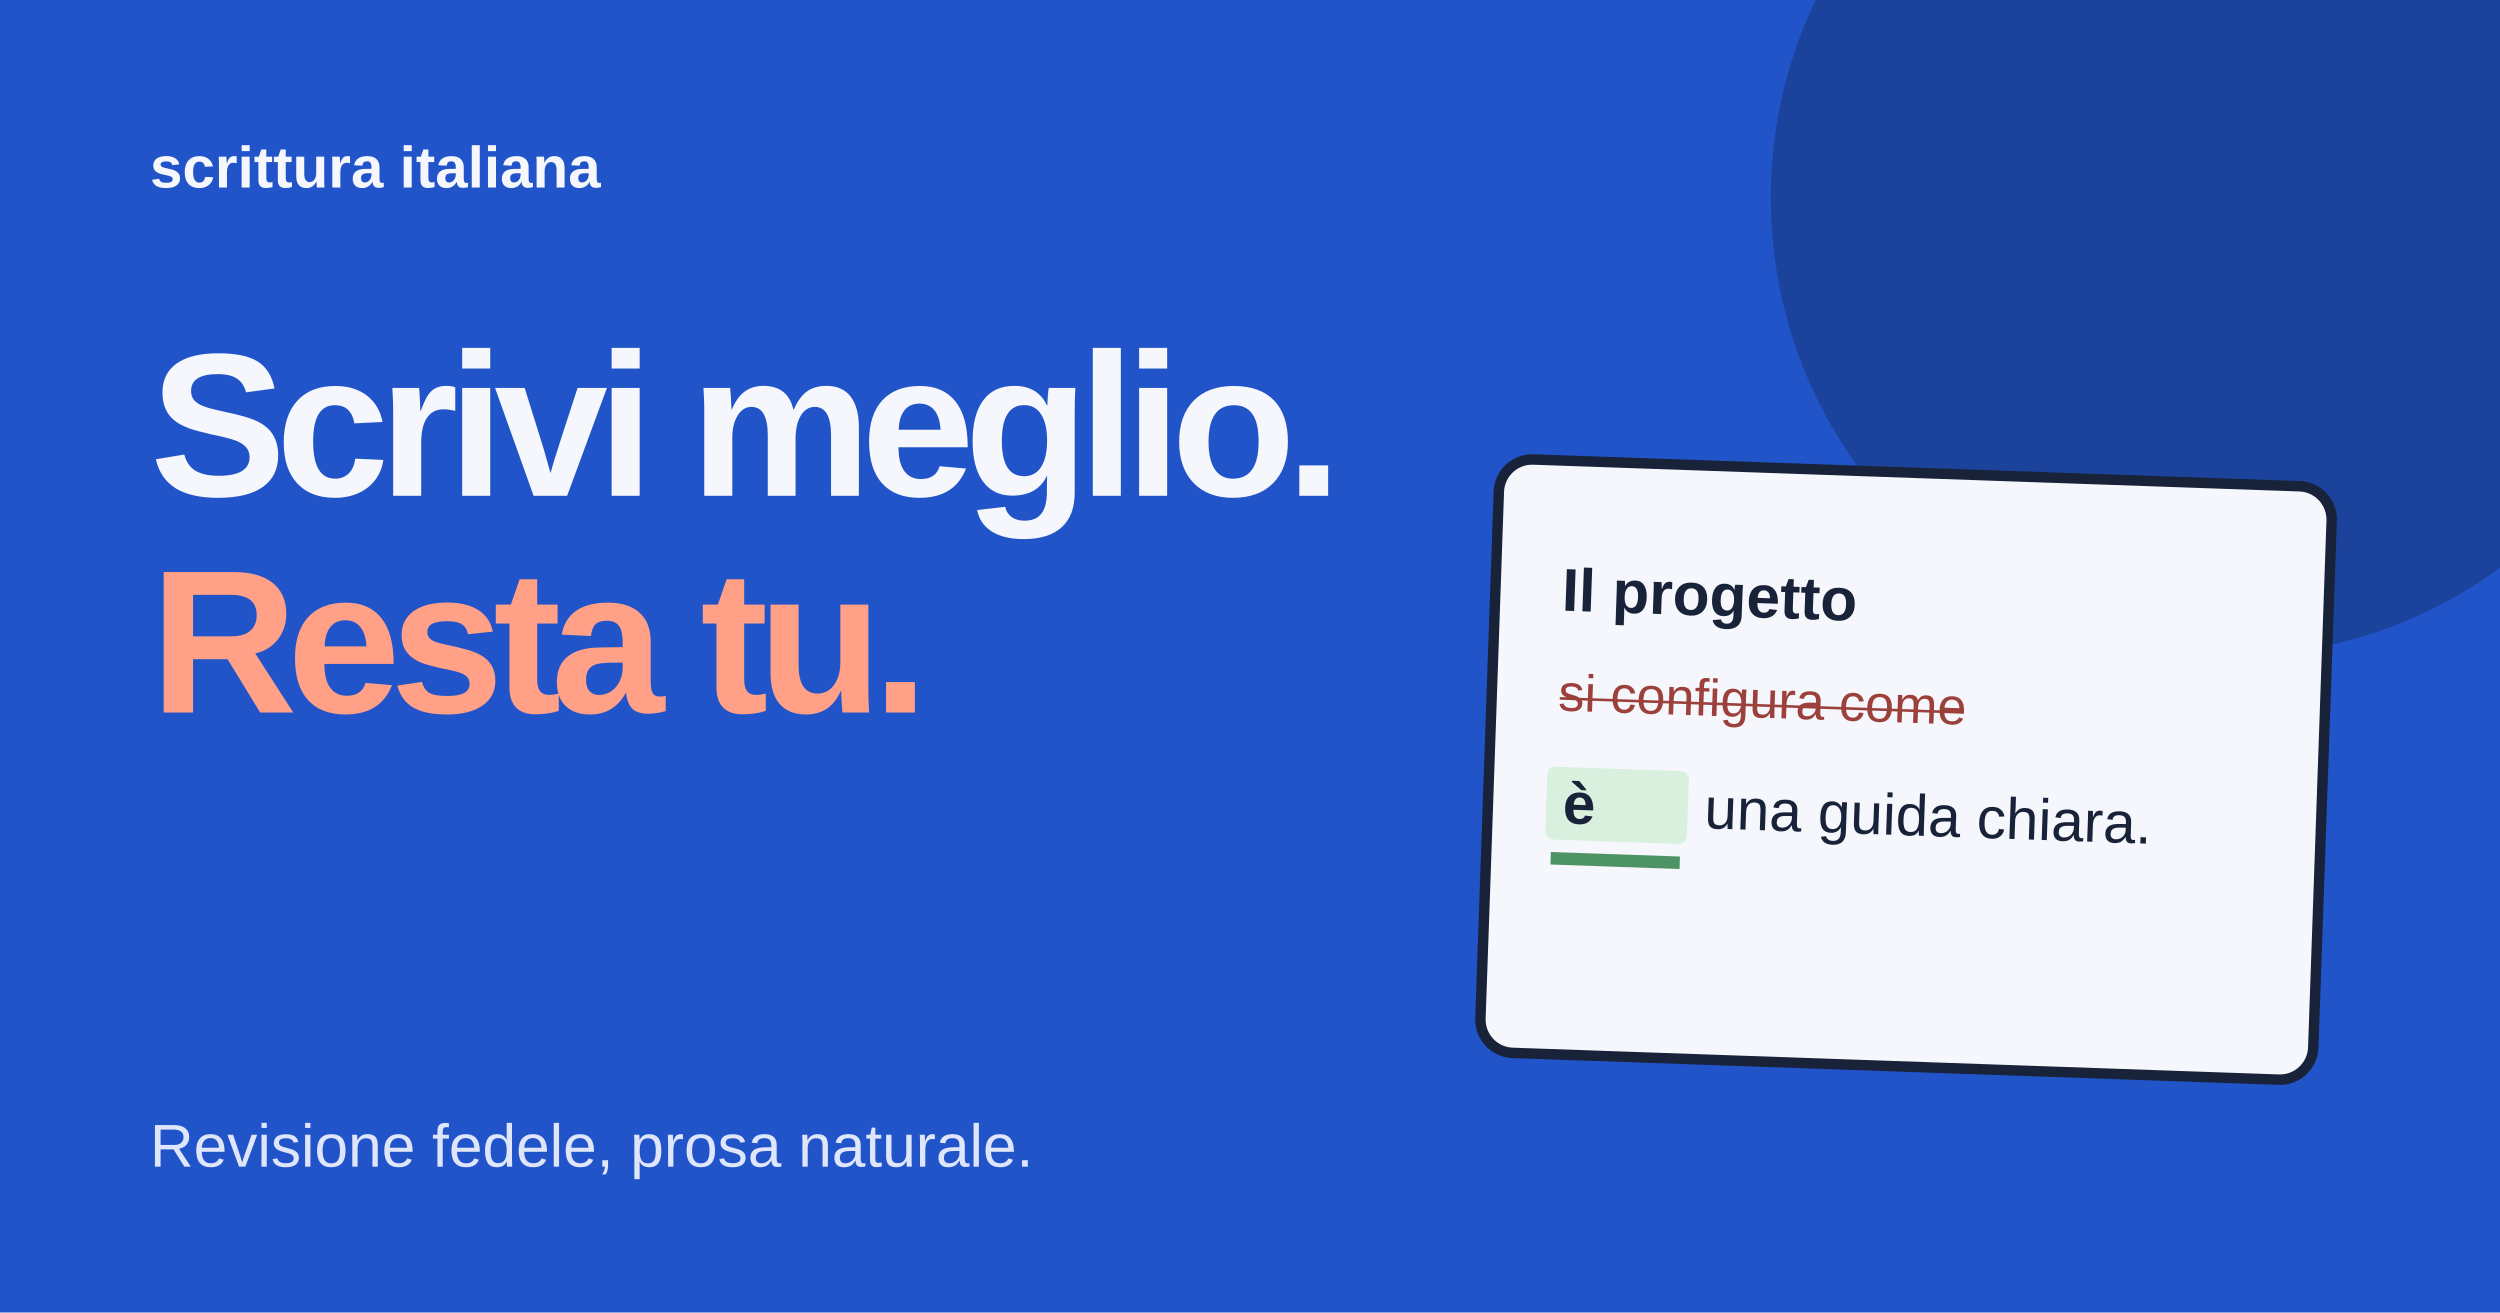
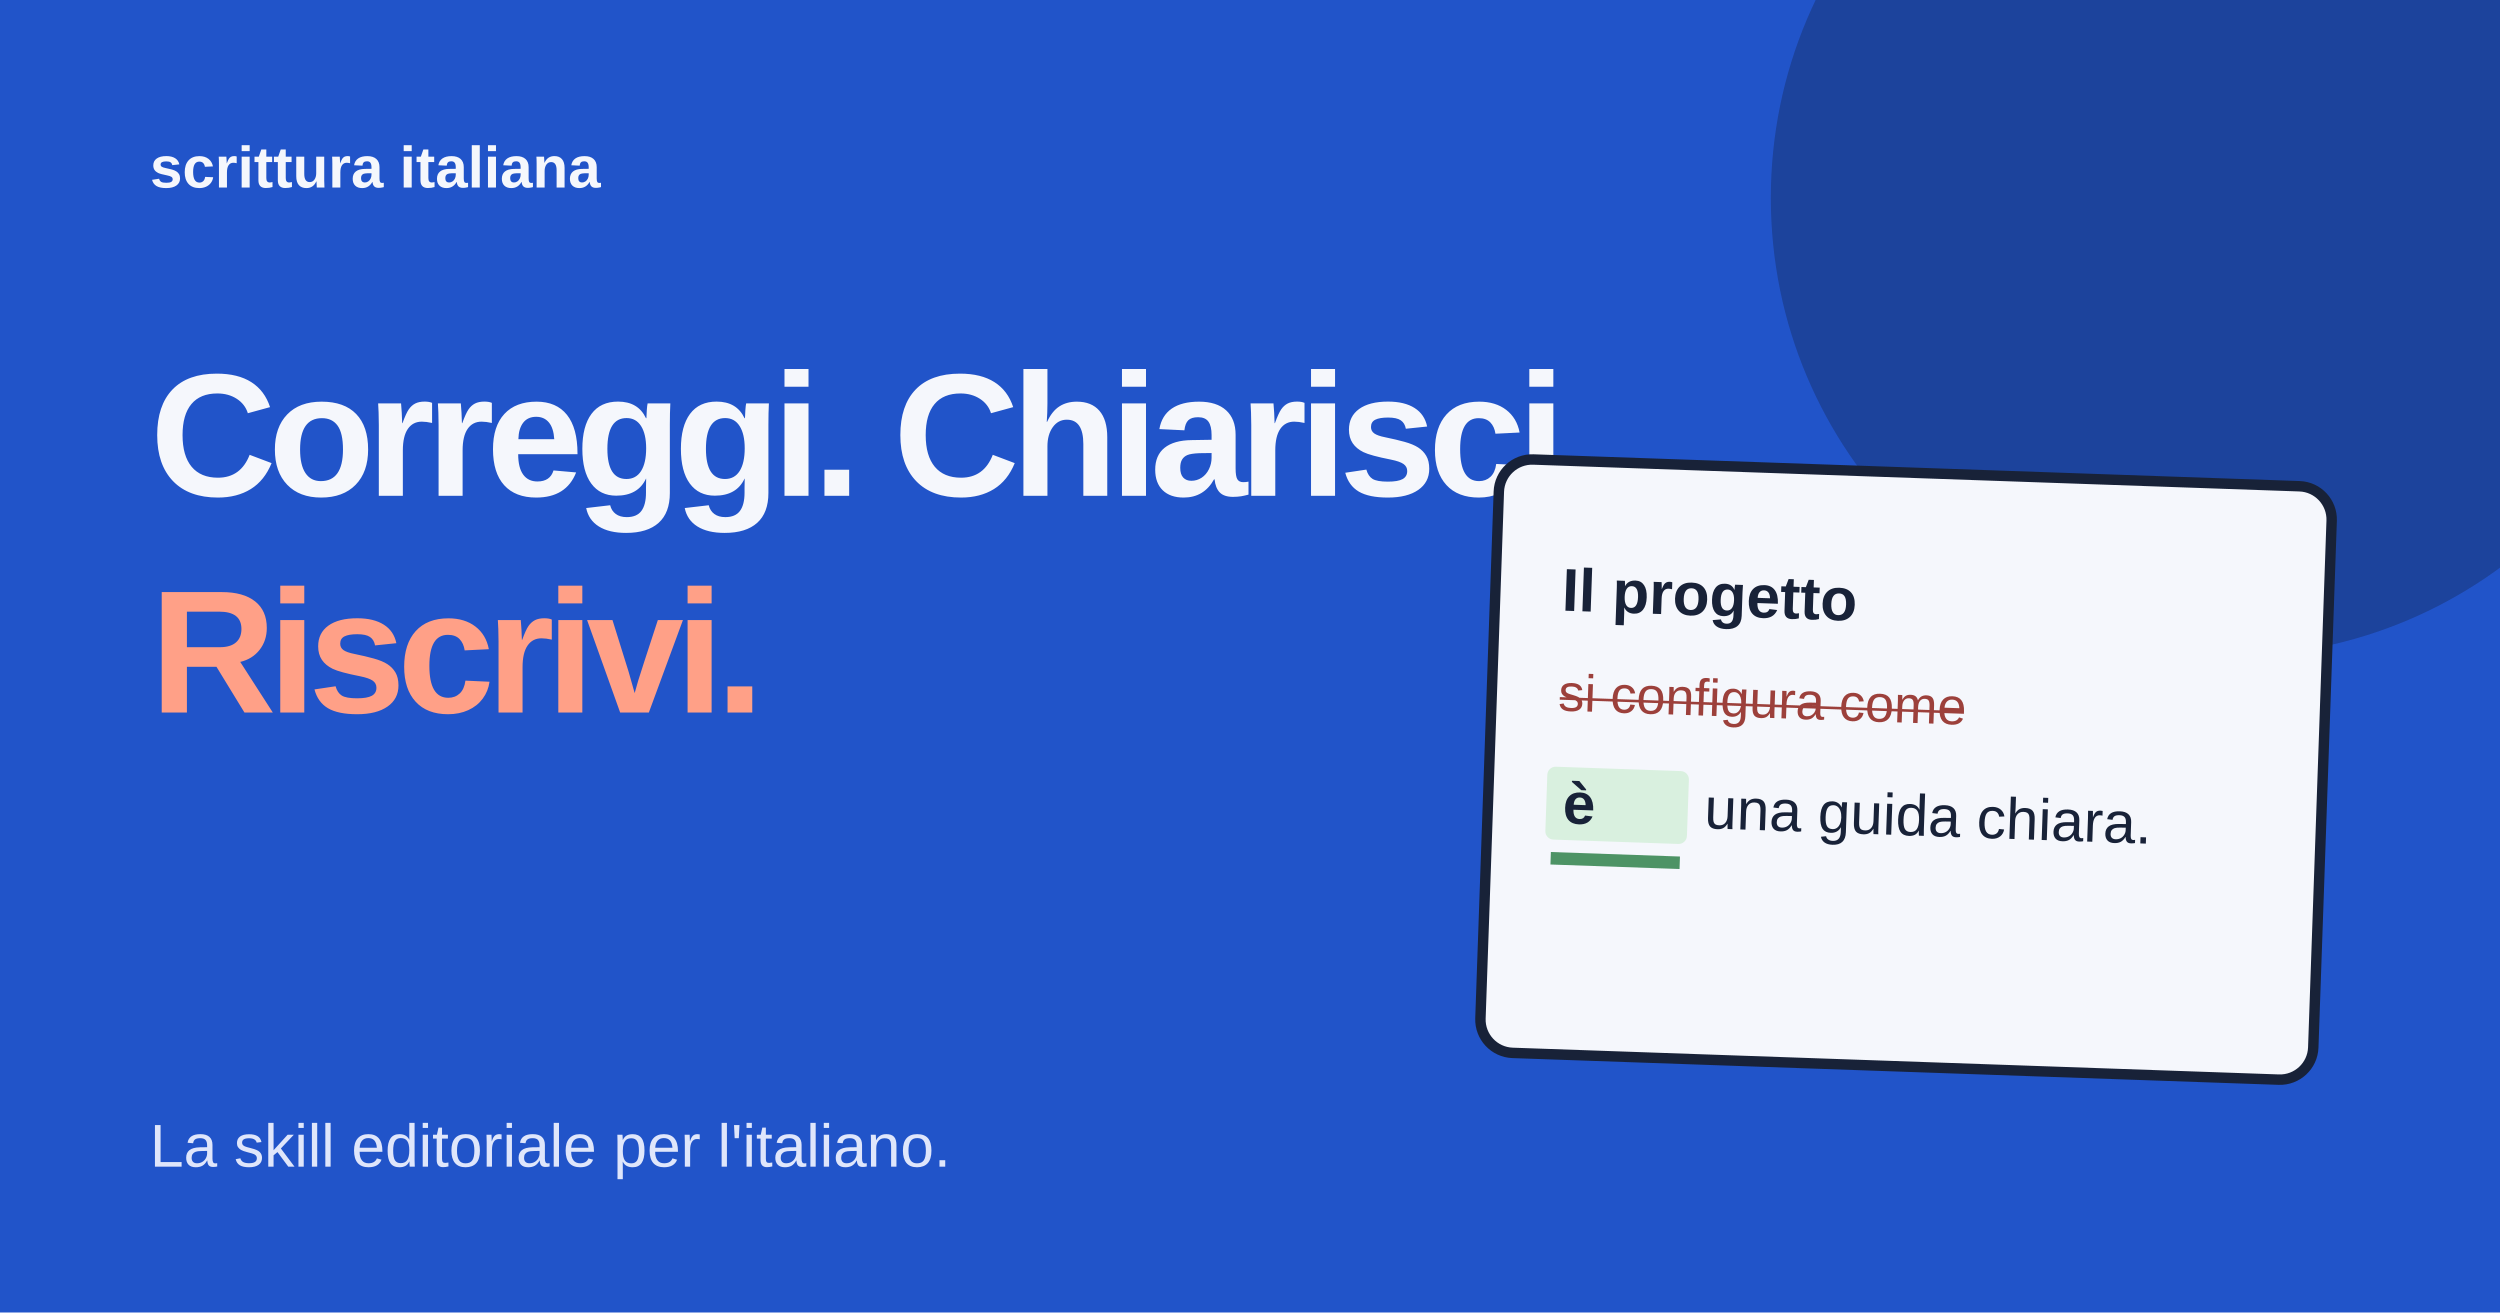
<svg xmlns="http://www.w3.org/2000/svg" viewBox="0 0 1200 630" role="img" aria-labelledby="title desc">
  <rect width="1200" height="630" fill="#2154c9" />
  <circle cx="1070" cy="95" r="220" fill="#173477" opacity=".55" />
  <text x="72" y="90" fill="#f5f7fc" font-family="Arial, sans-serif" font-size="28" font-weight="700">scrittura italiana</text>
-   <text x="72" y="238" fill="#f5f7fc" font-family="Arial, sans-serif" font-size="98" font-weight="800" letter-spacing="-5">Scrivi meglio.</text>
-   <text x="72" y="342" fill="#ffa087" font-family="Arial, sans-serif" font-size="98" font-weight="800" letter-spacing="-5">Resta tu.</text>
+   <text x="72" y="238" fill="#f5f7fc" font-family="Arial, sans-serif" font-size="84" font-weight="800" letter-spacing="-4">Correggi. Chiarisci.</text>
+   <text x="72" y="342" fill="#ffa087" font-family="Arial, sans-serif" font-size="84" font-weight="800" letter-spacing="-4">Riscrivi.</text>
  <g transform="translate(720 220) rotate(2)">
    <rect width="400" height="285" rx="16" fill="#f5f7fc" stroke="#182238" stroke-width="5" />
    <text x="32" y="72" fill="#182238" font-family="Arial, sans-serif" font-size="29" font-weight="700">Il progetto</text>
    <text x="32" y="120" fill="#9c403b" font-family="Arial, sans-serif" font-size="25" text-decoration="line-through">si configura come</text>
    <rect x="28" y="147" width="68" height="35" rx="4" fill="#d9f0df" />
    <text x="36" y="174" fill="#182238" font-family="Arial, sans-serif" font-size="28" font-weight="700">è</text>
    <text x="104" y="174" fill="#182238" font-family="Arial, sans-serif" font-size="28">una guida chiara.</text>
    <path d="M31 191h62" stroke="#4d9365" stroke-width="6" />
  </g>
-   <text x="72" y="560" fill="#dfe6fb" font-family="Arial, sans-serif" font-size="29">Revisione fedele, prosa naturale.</text>
+   <text x="72" y="560" fill="#dfe6fb" font-family="Arial, sans-serif" font-size="29">La skill editoriale per l'italiano.</text>
</svg>
